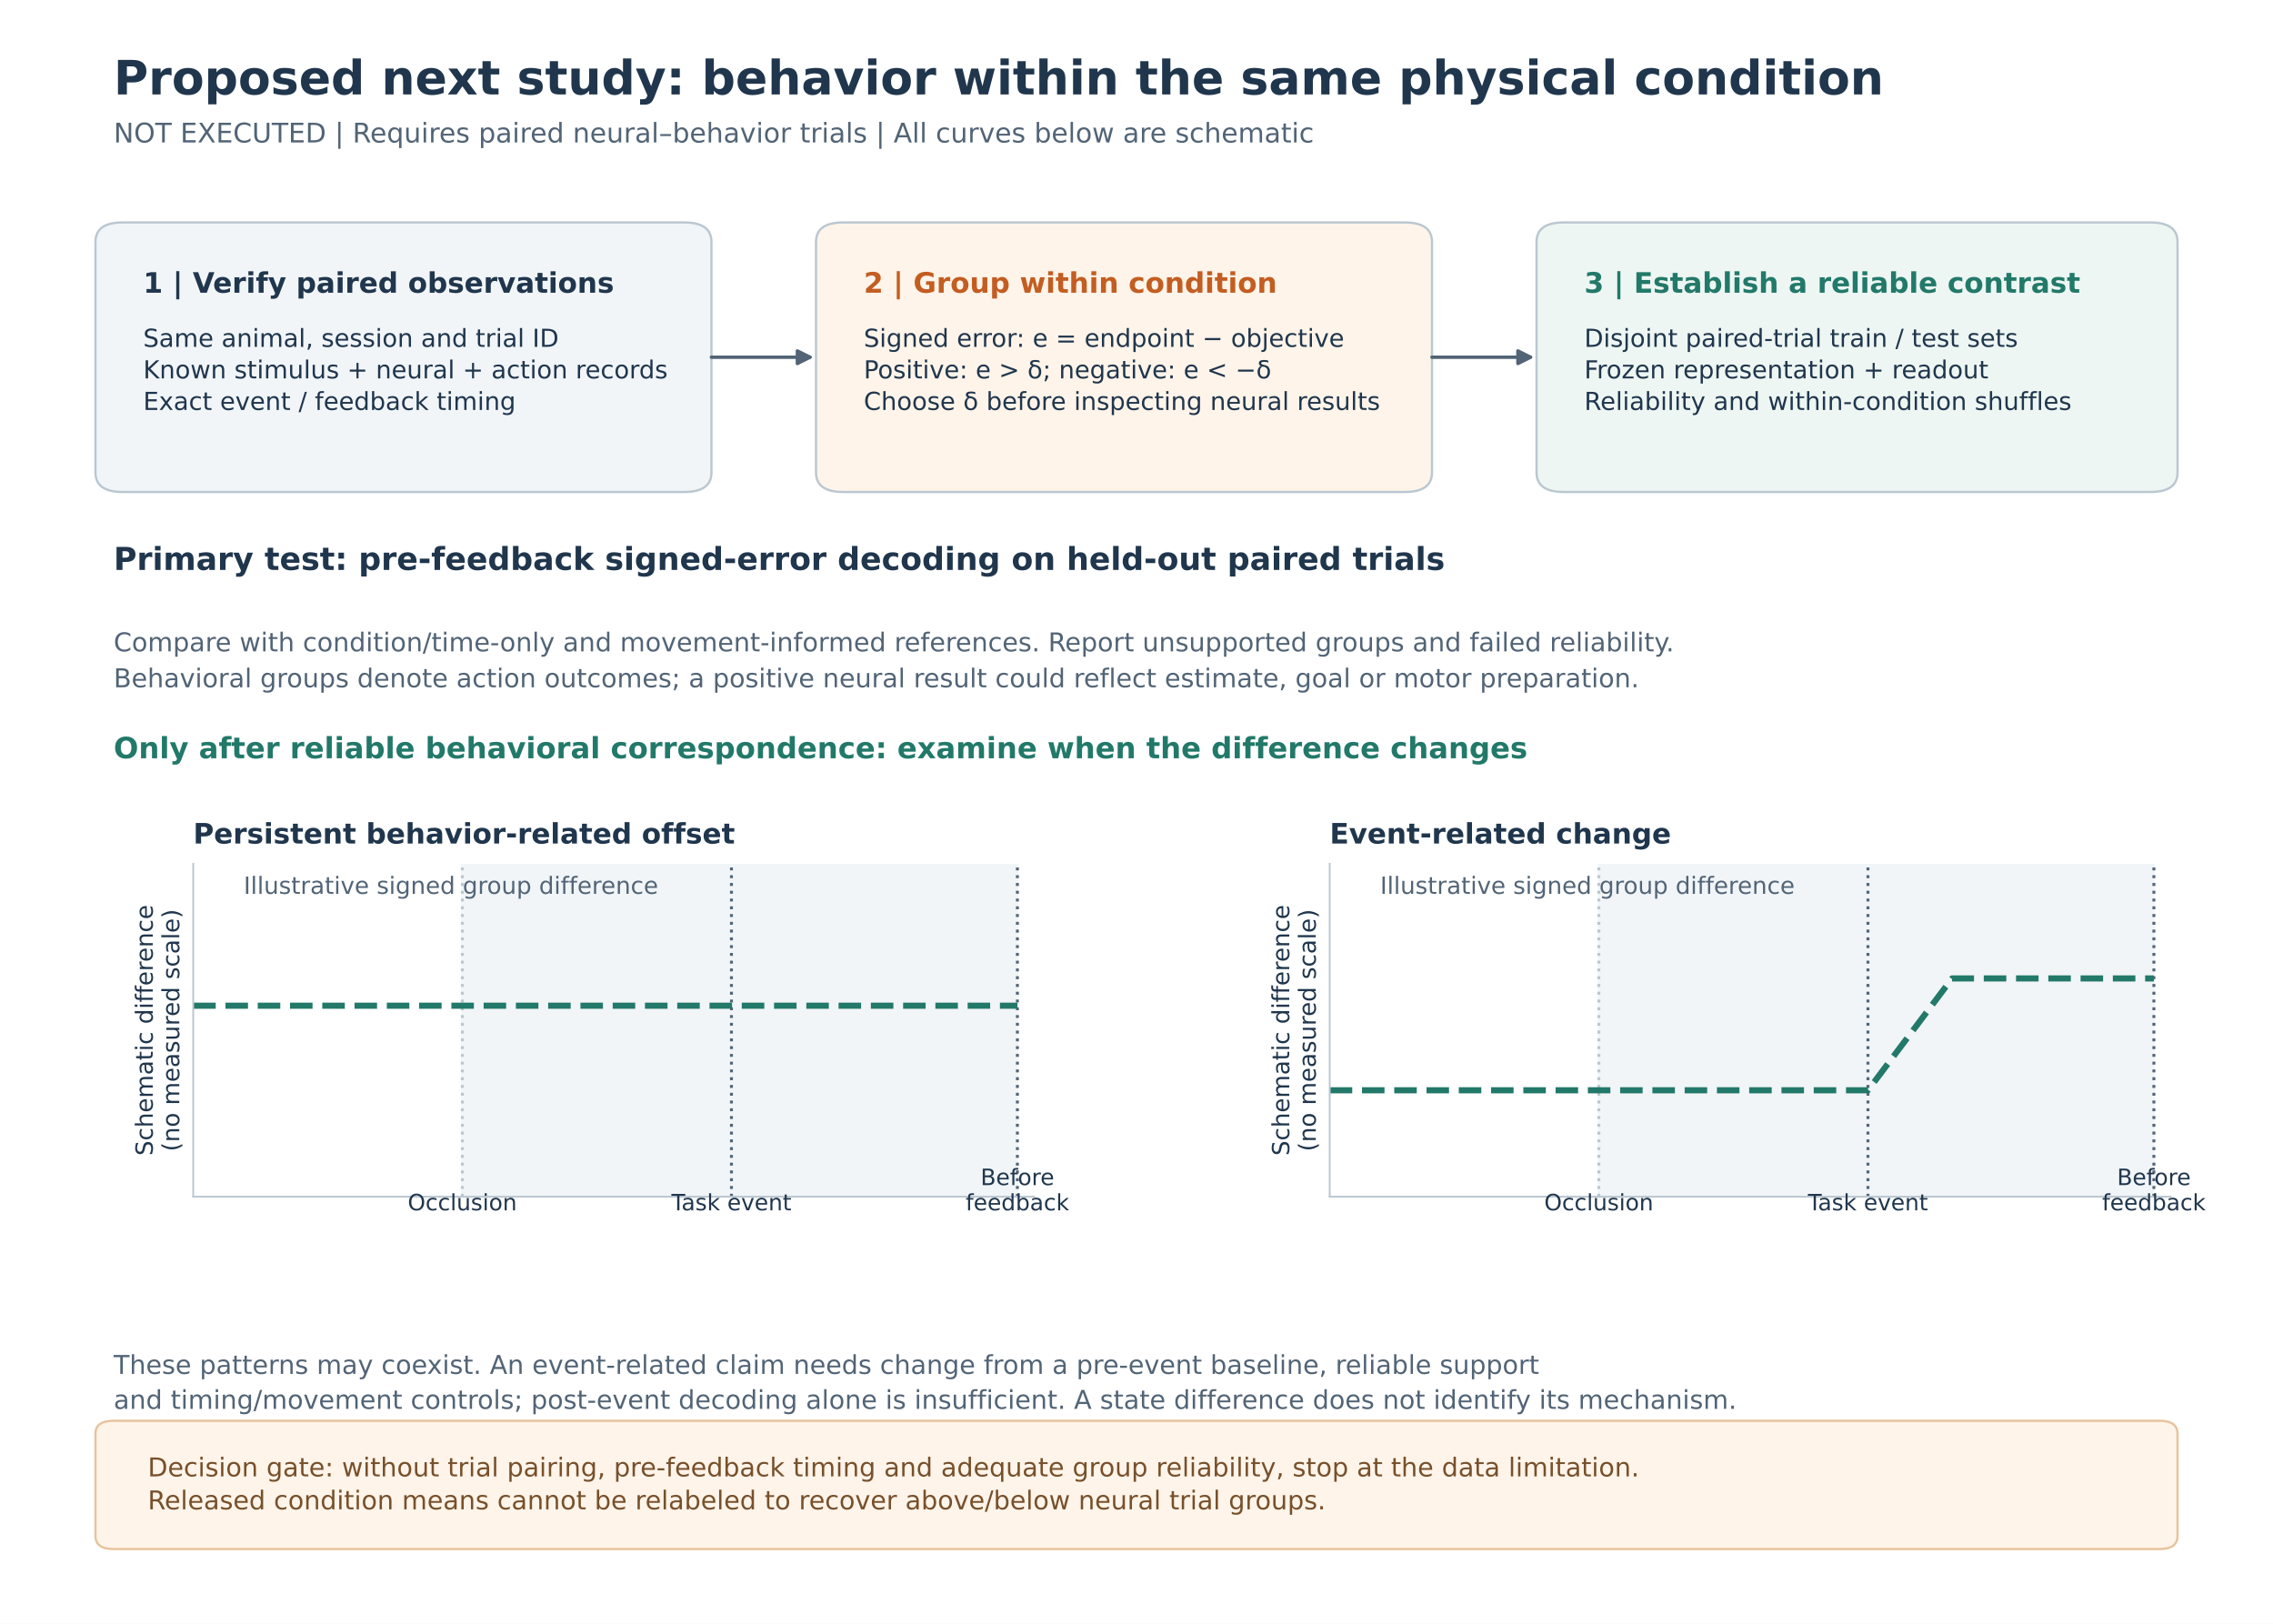
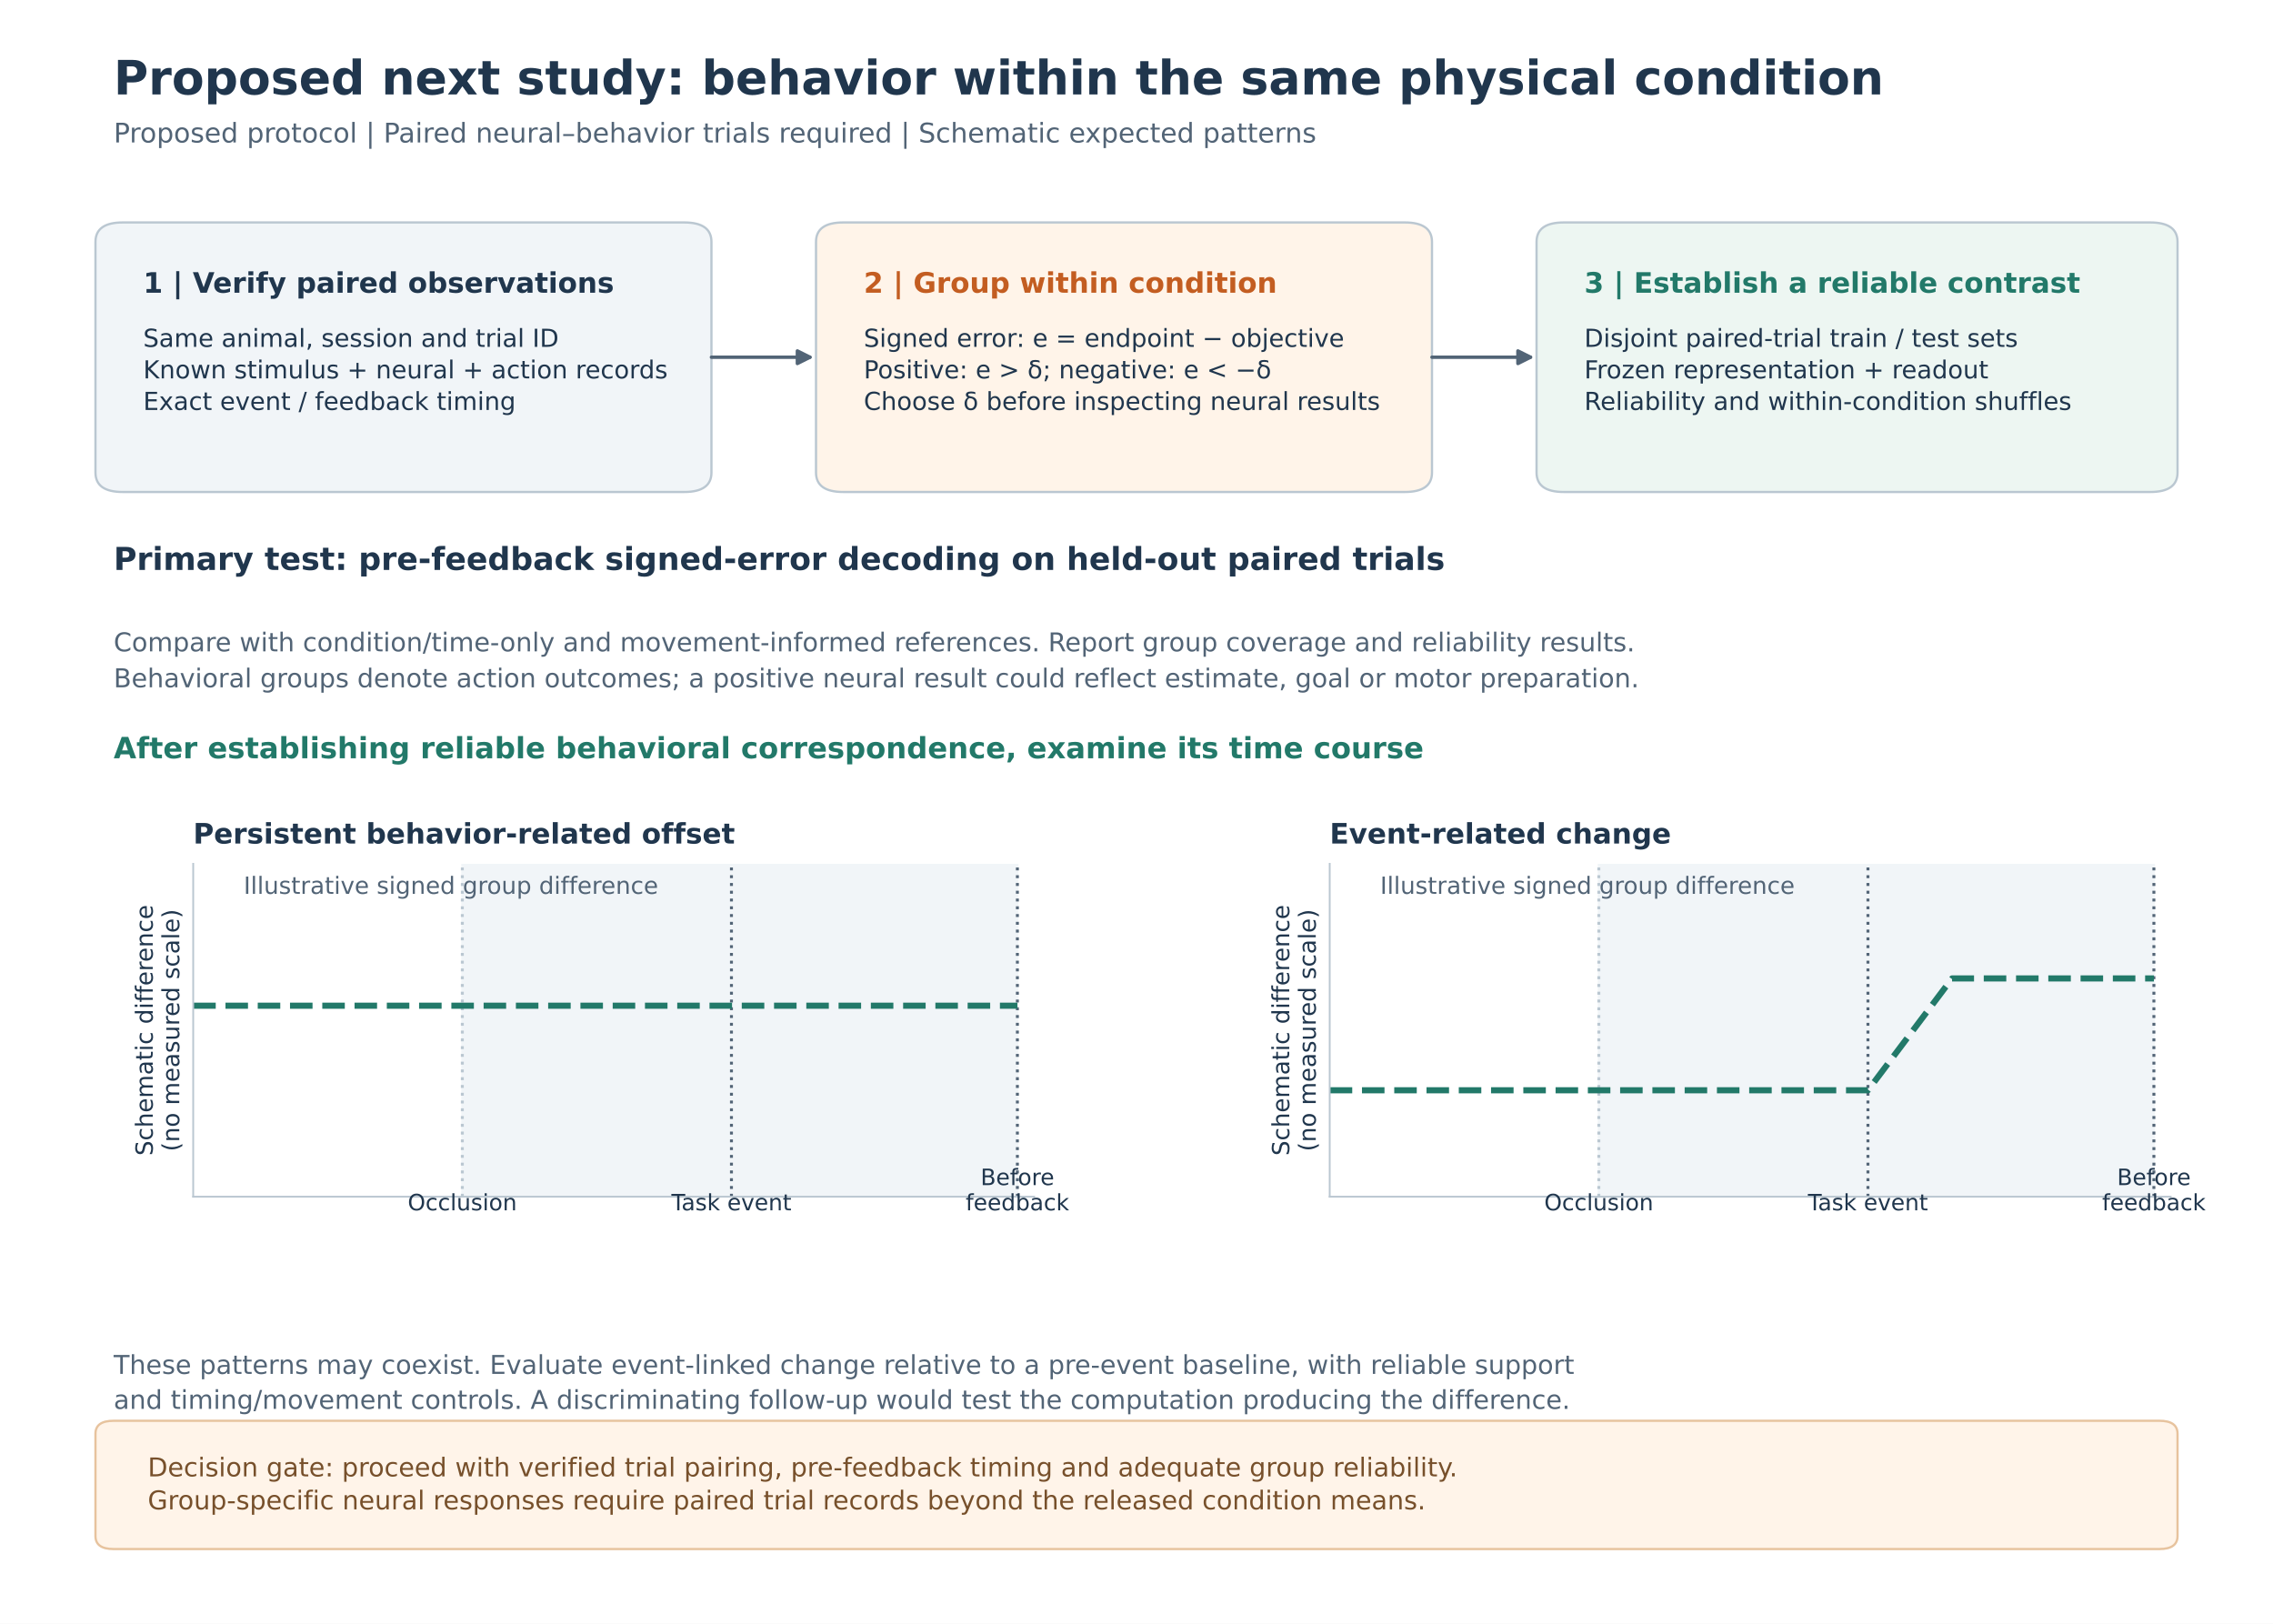
<svg xmlns="http://www.w3.org/2000/svg" width="1008pt" height="720pt" viewBox="0 0 1008 720" version="1.1">
  <defs>
    <style type="text/css">*{stroke-linejoin: round; stroke-linecap: butt}</style>
  </defs>
  <g id="figure_1">
    <g id="patch_1">
      <path d="M 0 720  L 1008 720  L 1008 0  L 0 0  z " style="fill: #ffffff" />
    </g>
    <g id="axes_1">
      <g id="patch_2">
        <path d="M 54.432 218.16  L 303.408 218.16  Q 315.504 218.16 315.504 209.52  L 315.504 107.28  Q 315.504 98.64 303.408 98.64  L 54.432 98.64  Q 42.336 98.64 42.336 107.28  L 42.336 209.52  Q 42.336 218.16 54.432 218.16  z " clip-path="url(#pc47f1aa2c9)" style="fill: #f1f5f8; stroke: #bac7d1; stroke-linejoin: miter" />
      </g>
      <g id="patch_3">
        <path d="M 373.968 218.16  L 622.944 218.16  Q 635.04 218.16 635.04 209.52  L 635.04 107.28  Q 635.04 98.64 622.944 98.64  L 373.968 98.64  Q 361.872 98.64 361.872 107.28  L 361.872 209.52  Q 361.872 218.16 373.968 218.16  z " clip-path="url(#pc47f1aa2c9)" style="fill: #fff4e9; stroke: #bac7d1; stroke-linejoin: miter" />
      </g>
      <g id="patch_4">
        <path d="M 693.504 218.16  L 953.568 218.16  Q 965.664 218.16 965.664 209.52  L 965.664 107.28  Q 965.664 98.64 953.568 98.64  L 693.504 98.64  Q 681.408 98.64 681.408 107.28  L 681.408 209.52  Q 681.408 218.16 693.504 218.16  z " clip-path="url(#pc47f1aa2c9)" style="fill: #edf6f2; stroke: #bac7d1; stroke-linejoin: miter" />
      </g>
      <g id="patch_5">
        <path d="M 315.487 158.4  Q 338.184 158.4 359.204 158.4  " clip-path="url(#pc47f1aa2c9)" style="fill: none; stroke: #526476; stroke-width: 1.5; stroke-linecap: round" />
        <path d="M 353.604 155.6  L 359.204 158.4  L 353.604 161.2  z " clip-path="url(#pc47f1aa2c9)" style="fill: #526476; stroke: #526476; stroke-width: 1.5; stroke-linecap: round" />
      </g>
      <g id="patch_6">
        <path d="M 635.023 158.4  Q 657.72 158.4 678.74 158.4  " clip-path="url(#pc47f1aa2c9)" style="fill: none; stroke: #526476; stroke-width: 1.5; stroke-linecap: round" />
        <path d="M 673.14 155.6  L 678.74 158.4  L 673.14 161.2  z " clip-path="url(#pc47f1aa2c9)" style="fill: #526476; stroke: #526476; stroke-width: 1.5; stroke-linecap: round" />
      </g>
      <g id="patch_7">
        <path d="M 50.4 686.88  L 957.6 686.88  Q 965.664 686.88 965.664 681.12  L 965.664 635.76  Q 965.664 630 957.6 630  L 50.4 630  Q 42.336 630 42.336 635.76  L 42.336 681.12  Q 42.336 686.88 50.4 686.88  z " clip-path="url(#pc47f1aa2c9)" style="fill: #fff4e9; stroke: #e7c39e; stroke-linejoin: miter" />
      </g>
      <g id="text_1">
        <text style="fill: #20364d; font: 700 21px 'DejaVu Sans'; text-anchor: start" x="50.4" y="41.877" transform="rotate(-0 50.4 41.87672)">Proposed next study: behavior within the same physical condition</text>
      </g>
      <g id="text_2">
-         <text style="fill: #526476; font: 12px 'DejaVu Sans'; text-anchor: start" x="50.4" y="63.171" transform="rotate(-0 50.4 63.17063)">NOT EXECUTED  |  Requires paired neural–behavior trials  |  All curves below are schematic</text>
+         <text style="fill: #526476; font: 12px 'DejaVu Sans'; text-anchor: start" x="50.4" y="63.171" transform="rotate(-0 50.4 63.17063)">Proposed protocol  |  Paired neural–behavior trials required  |  Schematic expected patterns</text>
      </g>
      <g id="text_3">
        <text style="fill: #20364d; font: 700 12.5px 'DejaVu Sans'; text-anchor: start" x="63.504" y="129.793" transform="rotate(-0 63.504 129.7927)">1  |  Verify paired observations</text>
      </g>
      <g id="text_4">
        <text style="fill: #20364d; font: 11px 'DejaVu Sans'" transform="translate(63.504 153.7983)">Same animal, session and trial ID</text>
        <text style="fill: #20364d; font: 11px 'DejaVu Sans'" transform="translate(63.504 167.7875)">Known stimulus + neural + action records</text>
        <text style="fill: #20364d; font: 11px 'DejaVu Sans'" transform="translate(63.504 181.7768)">Exact event / feedback timing</text>
      </g>
      <g id="text_5">
        <text style="fill: #c35d21; font: 700 12.5px 'DejaVu Sans'; text-anchor: start" x="383.04" y="129.793" transform="rotate(-0 383.04 129.7927)">2  |  Group within condition</text>
      </g>
      <g id="text_6">
        <text style="fill: #20364d; font: 11px 'DejaVu Sans'" transform="translate(383.04 153.7983)">Signed error: e = endpoint − objective</text>
        <text style="fill: #20364d; font: 11px 'DejaVu Sans'" transform="translate(383.04 167.7875)">Positive: e &gt; δ; negative: e &lt; −δ</text>
        <text style="fill: #20364d; font: 11px 'DejaVu Sans'" transform="translate(383.04 181.7768)">Choose δ before inspecting neural results</text>
      </g>
      <g id="text_7">
        <text style="fill: #227969; font: 700 12.5px 'DejaVu Sans'; text-anchor: start" x="702.576" y="129.793" transform="rotate(-0 702.576 129.7927)">3  |  Establish a reliable contrast</text>
      </g>
      <g id="text_8">
        <text style="fill: #20364d; font: 11px 'DejaVu Sans'" transform="translate(702.576 153.7983)">Disjoint paired-trial train / test sets</text>
        <text style="fill: #20364d; font: 11px 'DejaVu Sans'" transform="translate(702.576 167.7875)">Frozen representation + readout</text>
        <text style="fill: #20364d; font: 11px 'DejaVu Sans'" transform="translate(702.576 181.7768)">Reliability and within-condition shuffles</text>
      </g>
      <g id="text_9">
        <text style="fill: #20364d; font: 700 14px 'DejaVu Sans'; text-anchor: start" x="50.4" y="252.72" transform="rotate(-0 50.4 252.72)">Primary test: pre-feedback signed-error decoding on held-out paired trials</text>
      </g>
      <g id="text_10">
-         <text style="fill: #526476; font: 11.5px 'DejaVu Sans'" transform="translate(50.4 288.8182)">Compare with condition/time-only and movement-informed references. Report unsupported groups and failed reliability.</text>
+         <text style="fill: #526476; font: 11.5px 'DejaVu Sans'" transform="translate(50.4 288.8182)">Compare with condition/time-only and movement-informed references. Report group coverage and reliability results.</text>
        <text style="fill: #526476; font: 11.5px 'DejaVu Sans'" transform="translate(50.4 304.7541)">Behavioral groups denote action outcomes; a positive neural result could reflect estimate, goal or motor preparation.</text>
      </g>
      <g id="text_11">
-         <text style="fill: #227969; font: 700 13px 'DejaVu Sans'; text-anchor: start" x="50.4" y="336.24" transform="rotate(-0 50.4 336.24)">Only after reliable behavioral correspondence: examine when the difference changes</text>
+         <text style="fill: #227969; font: 700 13px 'DejaVu Sans'; text-anchor: start" x="50.4" y="336.24" transform="rotate(-0 50.4 336.24)">After establishing reliable behavioral correspondence, examine its time course</text>
      </g>
      <g id="text_12">
-         <text style="fill: #526476; font: 11.5px 'DejaVu Sans'" transform="translate(50.4 609.2182)">These patterns may coexist. An event-related claim needs change from a pre-event baseline, reliable support</text>
-         <text style="fill: #526476; font: 11.5px 'DejaVu Sans'" transform="translate(50.4 624.7171)">and timing/movement controls; post-event decoding alone is insufficient. A state difference does not identify its mechanism.</text>
+         <text style="fill: #526476; font: 11.5px 'DejaVu Sans'" transform="translate(50.4 609.2182)">These patterns may coexist. Evaluate event-linked change relative to a pre-event baseline, with reliable support</text>
+         <text style="fill: #526476; font: 11.5px 'DejaVu Sans'" transform="translate(50.4 624.7171)">and timing/movement controls. A discriminating follow-up would test the computation producing the difference.</text>
      </g>
      <g id="text_13">
-         <text style="fill: #77502b; font: 11.5px 'DejaVu Sans'" transform="translate(65.52 654.6607)">Decision gate: without trial pairing, pre-feedback timing and adequate group reliability, stop at the data limitation.</text>
-         <text style="fill: #77502b; font: 11.5px 'DejaVu Sans'" transform="translate(65.52 669.2858)">Released condition means cannot be relabeled to recover above/below neural trial groups.</text>
+         <text style="fill: #77502b; font: 11.5px 'DejaVu Sans'" transform="translate(65.52 654.6607)">Decision gate: proceed with verified trial pairing, pre-feedback timing and adequate group reliability.</text>
+         <text style="fill: #77502b; font: 11.5px 'DejaVu Sans'" transform="translate(65.52 669.2858)">Group-specific neural responses require paired trial records beyond the released condition means.</text>
      </g>
    </g>
    <g id="axes_2">
      <g id="patch_8">
        <path d="M 85.68 530.64  L 458.64 530.64  L 458.64 383.04  L 85.68 383.04  z " style="fill: #ffffff" />
      </g>
      <g id="patch_9">
        <path d="M 205.027 530.64  L 451.181 530.64  L 451.181 383.04  L 205.027 383.04  z " clip-path="url(#p5baccd8bba)" style="fill: #f1f5f8; stroke: #f1f5f8; stroke-linejoin: miter" />
      </g>
      <g id="matplotlib.axis_1" />
      <g id="matplotlib.axis_2">
        <g id="text_14">
          <text style="fill: #20364d; font: 10.5px 'DejaVu Sans'" transform="translate(67.73862 512.4531) rotate(-90)">Schematic difference</text>
          <text style="fill: #20364d; font: 10.5px 'DejaVu Sans'" transform="translate(79.49633 510.568) rotate(-90)">(no measured scale)</text>
        </g>
      </g>
      <g id="line2d_1">
        <path d="M 205.027 530.64  L 205.027 383.04  " clip-path="url(#p5baccd8bba)" style="fill: none; stroke-dasharray: 1.3,2.145; stroke-dashoffset: 0; stroke: #bac7d1; stroke-width: 1.3" />
      </g>
      <g id="line2d_2">
        <path d="M 324.374 530.64  L 324.374 383.04  " clip-path="url(#p5baccd8bba)" style="fill: none; stroke-dasharray: 1.3,2.145; stroke-dashoffset: 0; stroke: #526476; stroke-width: 1.3" />
      </g>
      <g id="line2d_3">
        <path d="M 451.181 530.64  L 451.181 383.04  " clip-path="url(#p5baccd8bba)" style="fill: none; stroke-dasharray: 1.3,2.145; stroke-dashoffset: 0; stroke: #526476; stroke-width: 1.3" />
      </g>
      <g id="line2d_4">
        <path d="M 85.68 445.951  L 451.181 445.951  " clip-path="url(#p5baccd8bba)" style="fill: none; stroke-dasharray: 9.99,4.32; stroke-dashoffset: 0; stroke: #227969; stroke-width: 2.7" />
      </g>
      <g id="patch_10">
        <path d="M 85.68 530.64  L 85.68 383.04  " style="fill: none; stroke: #bac7d1; stroke-width: 0.8; stroke-linejoin: miter; stroke-linecap: square" />
      </g>
      <g id="patch_11">
        <path d="M 85.68 530.64  L 458.64 530.64  " style="fill: none; stroke: #bac7d1; stroke-width: 0.8; stroke-linejoin: miter; stroke-linecap: square" />
      </g>
      <g id="text_15">
        <text style="fill: #20364d; font: 10px 'DejaVu Sans'; text-anchor: middle" x="205.027" y="536.689" transform="rotate(-0 205.0272 536.6892)">Occlusion</text>
      </g>
      <g id="text_16">
        <text style="fill: #20364d; font: 10px 'DejaVu Sans'; text-anchor: middle" x="324.374" y="536.689" transform="rotate(-0 324.3744 536.6892)">Task event</text>
      </g>
      <g id="text_17">
        <text style="fill: #20364d; font: 10px 'DejaVu Sans'" transform="translate(434.8347 525.4914)">Before</text>
        <text style="fill: #20364d; font: 10px 'DejaVu Sans'" transform="translate(428.2105 536.6892)">feedback</text>
      </g>
      <g id="text_18">
        <text style="fill: #526476; font: 10.5px 'DejaVu Sans'; text-anchor: start" x="108.058" y="396.348" transform="rotate(-0 108.0576 396.3482)">Illustrative signed group difference</text>
      </g>
      <g id="text_19">
        <text style="fill: #20364d; font: 700 12.5px 'DejaVu Sans'; text-anchor: start" x="85.68" y="374.04" transform="rotate(-0 85.68 374.04)">Persistent behavior-related offset</text>
      </g>
    </g>
    <g id="axes_3">
      <g id="patch_12">
        <path d="M 589.68 530.64  L 962.64 530.64  L 962.64 383.04  L 589.68 383.04  z " style="fill: #ffffff" />
      </g>
      <g id="patch_13">
        <path d="M 709.027 530.64  L 955.181 530.64  L 955.181 383.04  L 709.027 383.04  z " clip-path="url(#pbce5e72443)" style="fill: #f1f5f8; stroke: #f1f5f8; stroke-linejoin: miter" />
      </g>
      <g id="matplotlib.axis_3" />
      <g id="matplotlib.axis_4">
        <g id="text_20">
          <text style="fill: #20364d; font: 10.5px 'DejaVu Sans'" transform="translate(571.7386 512.4531) rotate(-90)">Schematic difference</text>
          <text style="fill: #20364d; font: 10.5px 'DejaVu Sans'" transform="translate(583.4963 510.568) rotate(-90)">(no measured scale)</text>
        </g>
      </g>
      <g id="line2d_5">
        <path d="M 709.027 530.64  L 709.027 383.04  " clip-path="url(#pbce5e72443)" style="fill: none; stroke-dasharray: 1.3,2.145; stroke-dashoffset: 0; stroke: #bac7d1; stroke-width: 1.3" />
      </g>
      <g id="line2d_6">
        <path d="M 828.374 530.64  L 828.374 383.04  " clip-path="url(#pbce5e72443)" style="fill: none; stroke-dasharray: 1.3,2.145; stroke-dashoffset: 0; stroke: #526476; stroke-width: 1.3" />
      </g>
      <g id="line2d_7">
        <path d="M 955.181 530.64  L 955.181 383.04  " clip-path="url(#pbce5e72443)" style="fill: none; stroke-dasharray: 1.3,2.145; stroke-dashoffset: 0; stroke: #526476; stroke-width: 1.3" />
      </g>
      <g id="line2d_8">
        <path d="M 589.68 483.456  L 709.027 483.456  L 828.374 483.456  L 865.67 433.853  L 955.181 433.853  " clip-path="url(#pbce5e72443)" style="fill: none; stroke-dasharray: 9.99,4.32; stroke-dashoffset: 0; stroke: #227969; stroke-width: 2.7" />
      </g>
      <g id="patch_14">
        <path d="M 589.68 530.64  L 589.68 383.04  " style="fill: none; stroke: #bac7d1; stroke-width: 0.8; stroke-linejoin: miter; stroke-linecap: square" />
      </g>
      <g id="patch_15">
        <path d="M 589.68 530.64  L 962.64 530.64  " style="fill: none; stroke: #bac7d1; stroke-width: 0.8; stroke-linejoin: miter; stroke-linecap: square" />
      </g>
      <g id="text_21">
        <text style="fill: #20364d; font: 10px 'DejaVu Sans'; text-anchor: middle" x="709.027" y="536.689" transform="rotate(-0 709.0272 536.6892)">Occlusion</text>
      </g>
      <g id="text_22">
        <text style="fill: #20364d; font: 10px 'DejaVu Sans'; text-anchor: middle" x="828.374" y="536.689" transform="rotate(-0 828.3744 536.6892)">Task event</text>
      </g>
      <g id="text_23">
        <text style="fill: #20364d; font: 10px 'DejaVu Sans'" transform="translate(938.8347 525.4914)">Before</text>
        <text style="fill: #20364d; font: 10px 'DejaVu Sans'" transform="translate(932.2105 536.6892)">feedback</text>
      </g>
      <g id="text_24">
        <text style="fill: #526476; font: 10.5px 'DejaVu Sans'; text-anchor: start" x="612.058" y="396.348" transform="rotate(-0 612.0576 396.3482)">Illustrative signed group difference</text>
      </g>
      <g id="text_25">
        <text style="fill: #20364d; font: 700 12.5px 'DejaVu Sans'; text-anchor: start" x="589.68" y="374.04" transform="rotate(-0 589.68 374.04)">Event-related change</text>
      </g>
    </g>
  </g>
  <defs>
    <clipPath id="pc47f1aa2c9">
      <rect x="0" y="0" width="1008" height="720" />
    </clipPath>
    <clipPath id="p5baccd8bba">
      <rect x="85.68" y="383.04" width="372.96" height="147.6" />
    </clipPath>
    <clipPath id="pbce5e72443">
      <rect x="589.68" y="383.04" width="372.96" height="147.6" />
    </clipPath>
  </defs>
</svg>
